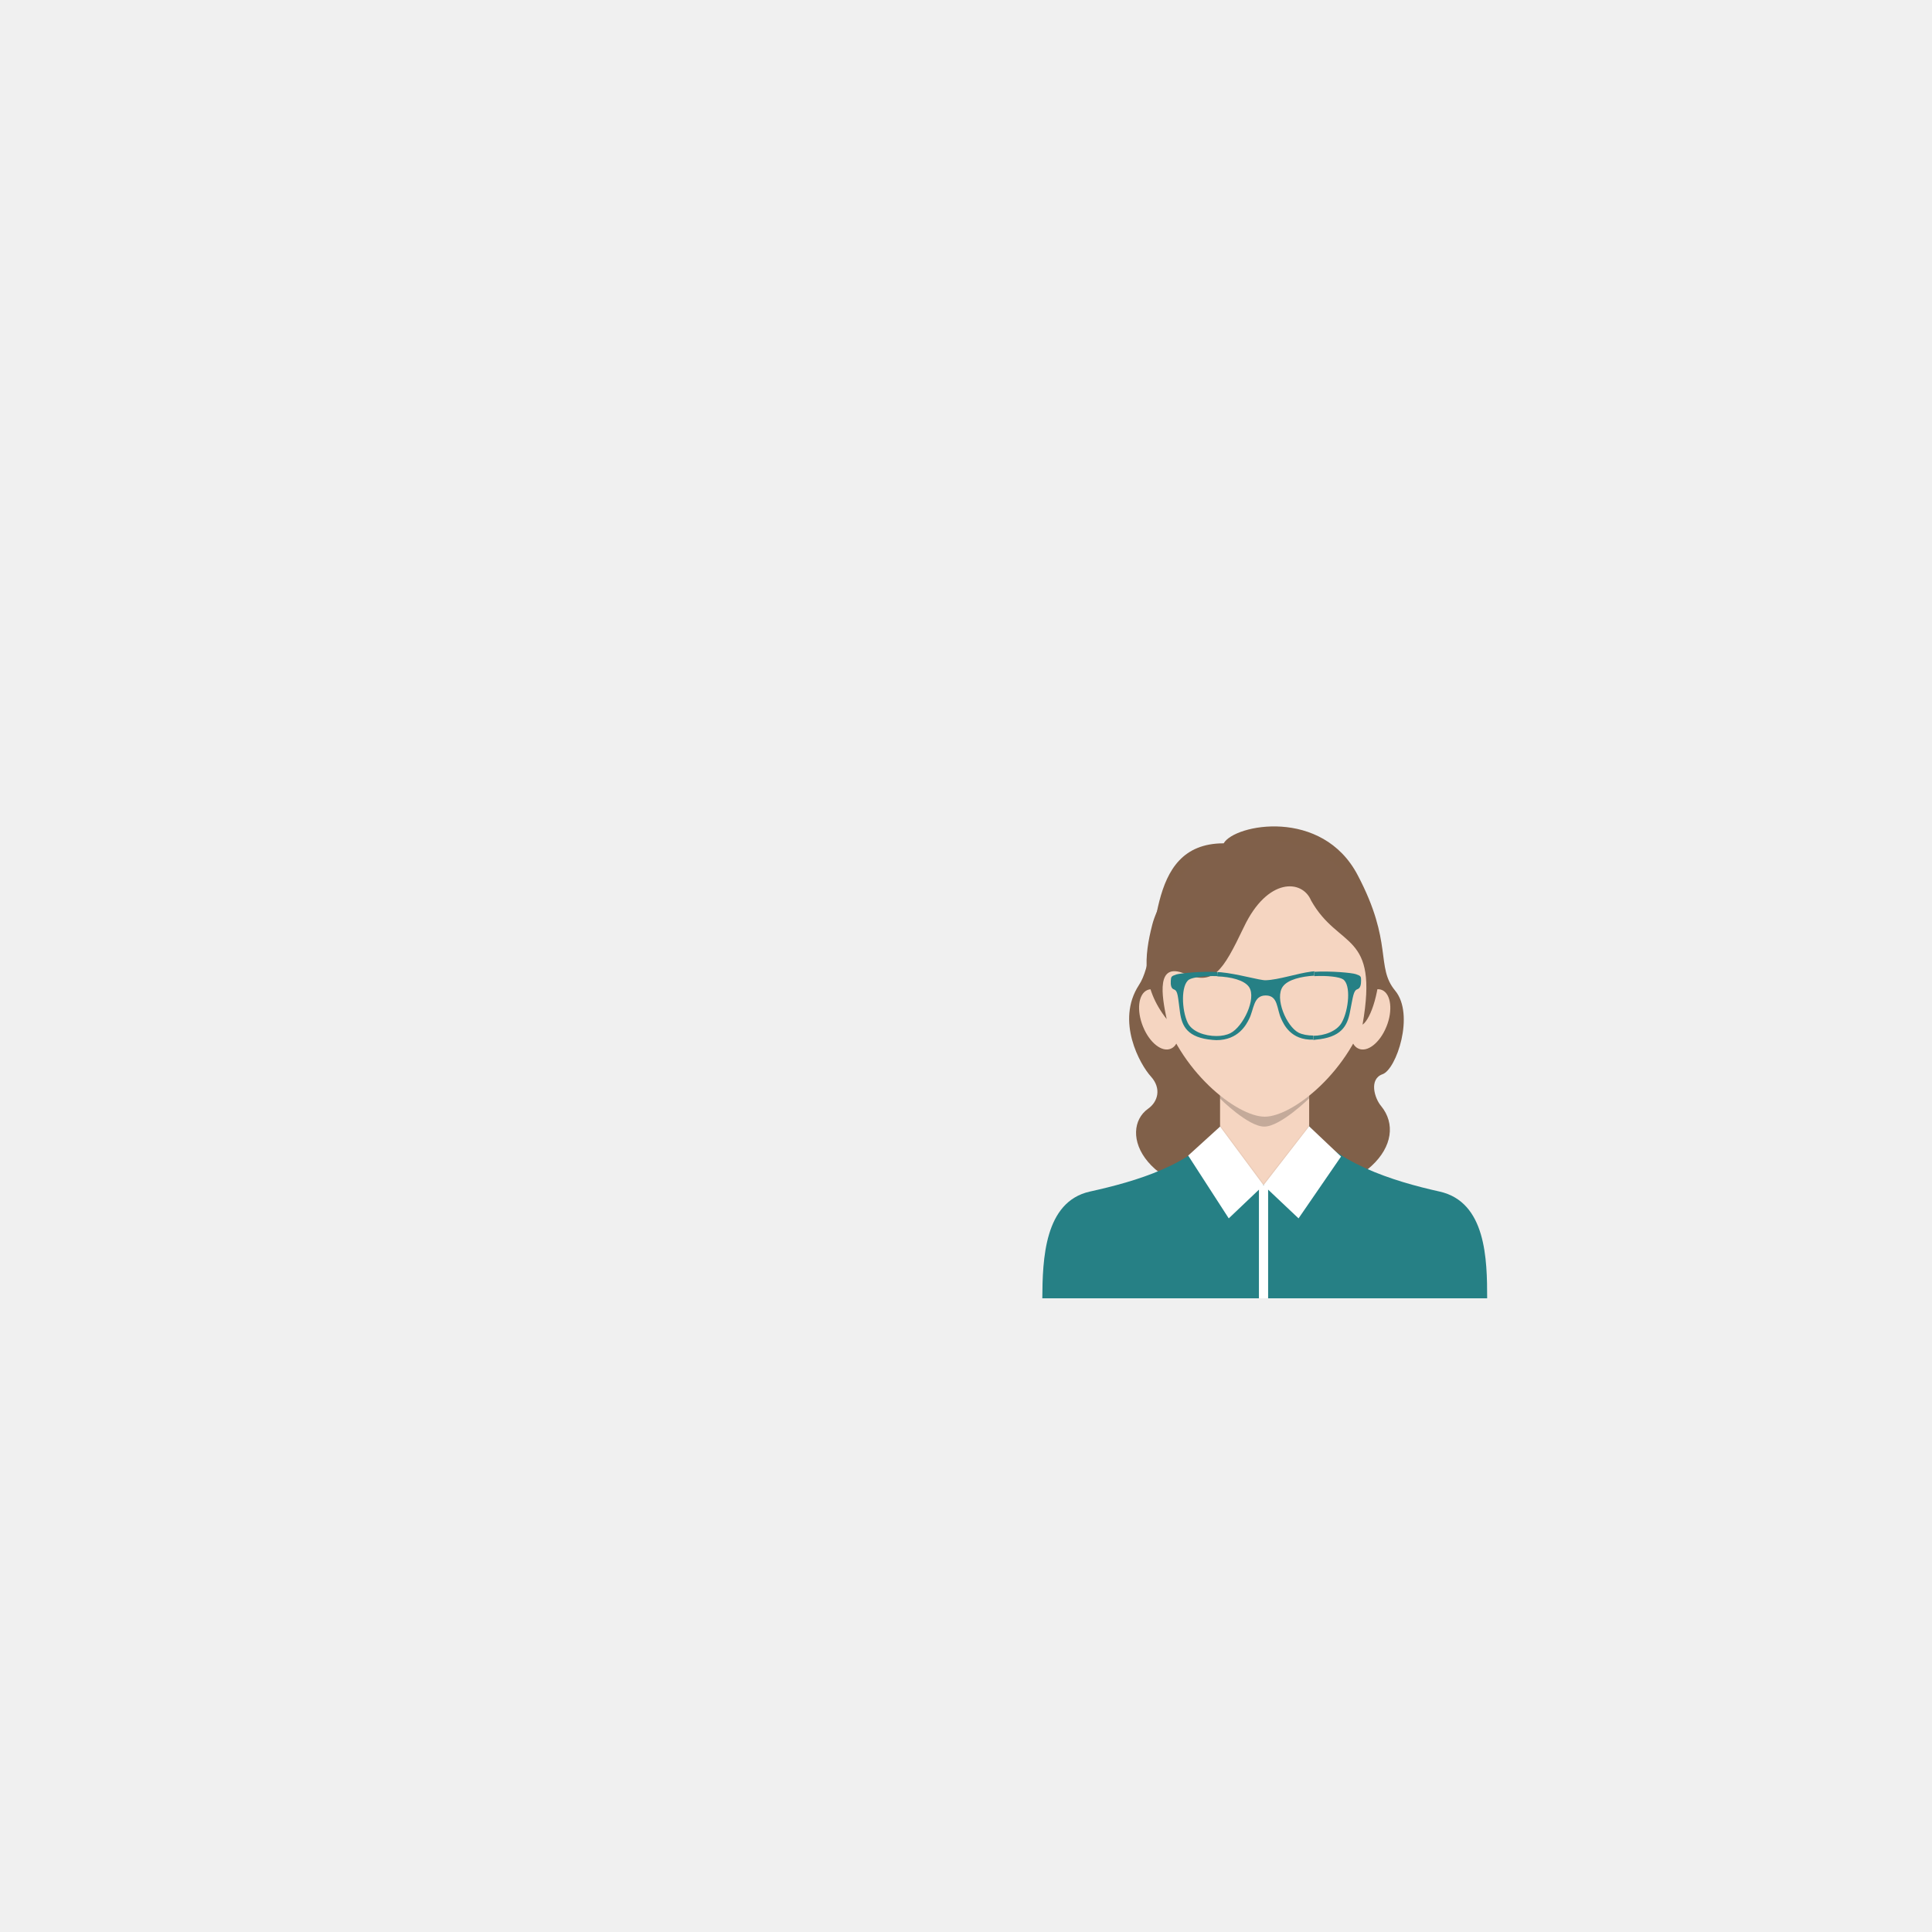
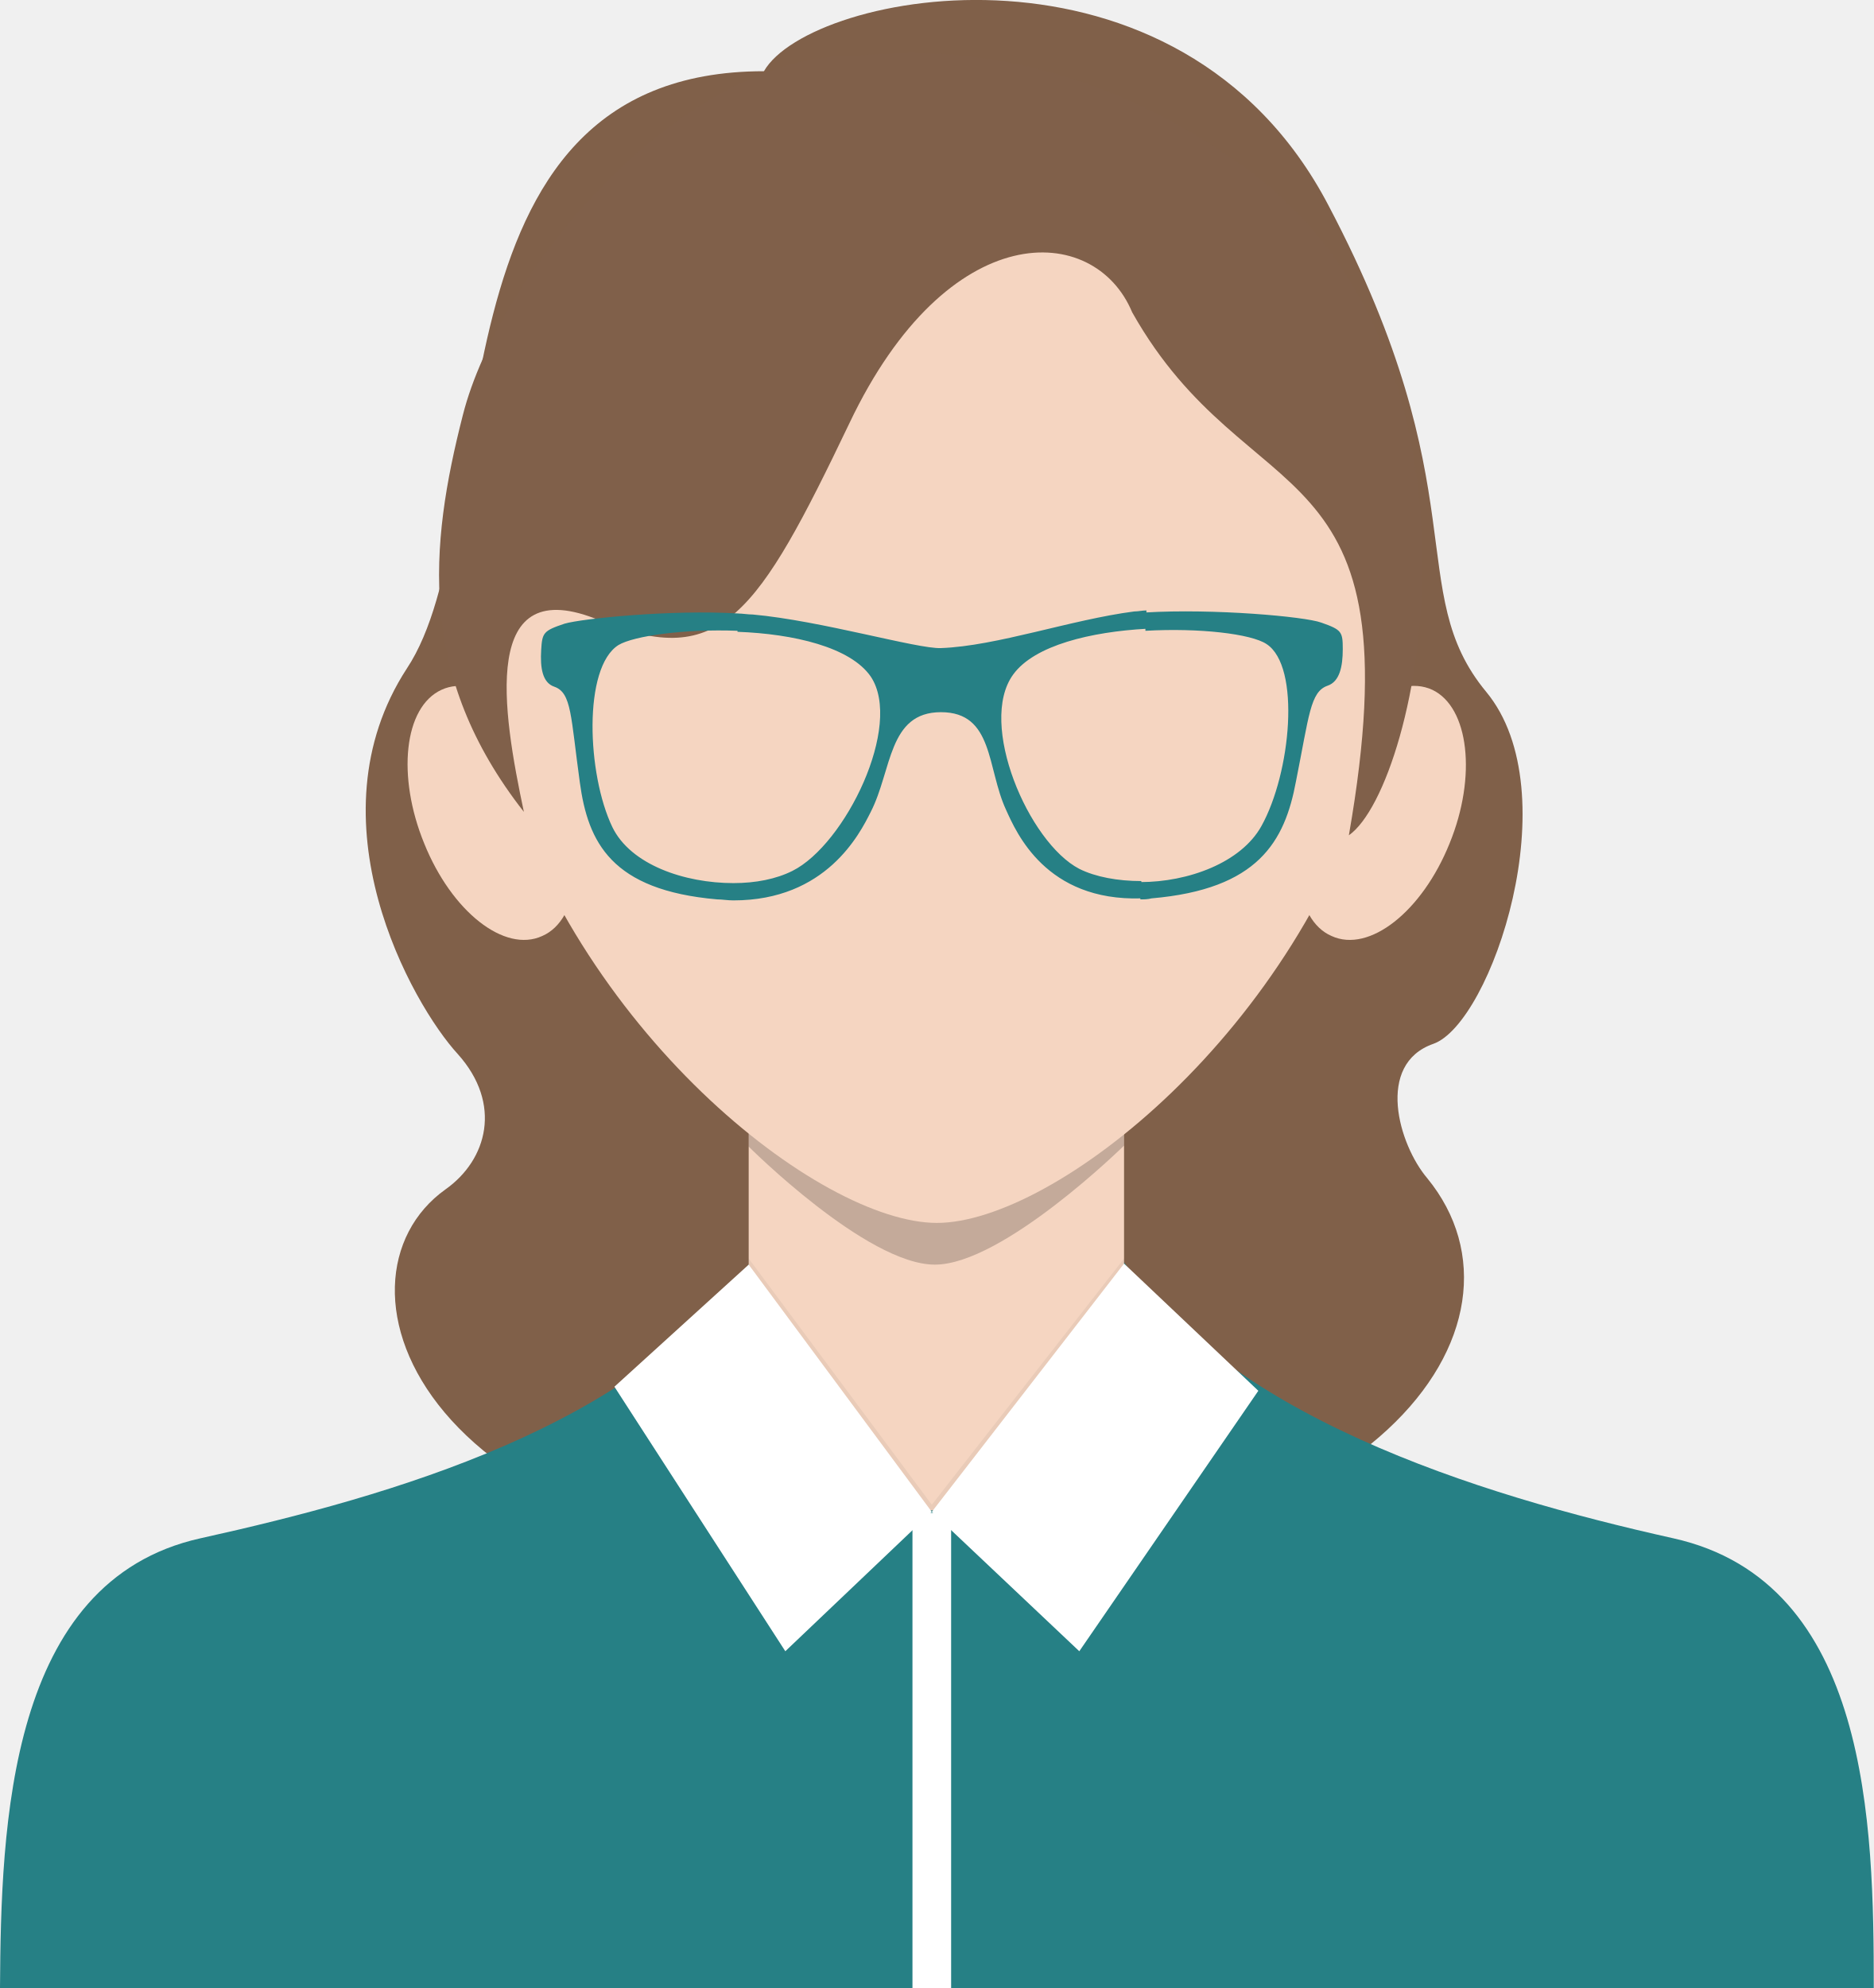
- <svg xmlns="http://www.w3.org/2000/svg" version="1.1" id="objects" x="0px" y="0px" viewBox="0 0 800 800" style="enable-background:new 0 0 800 800;" xml:space="preserve">
+ <svg xmlns="http://www.w3.org/2000/svg" version="1.1" id="objects" x="0px" y="0px" viewBox="0 0 184.2 195.4" style="enable-background:new 0 0 184.2 195.4;" xml:space="preserve">
  <style type="text/css">
- 	.st0{fill-rule:evenodd;clip-rule:evenodd;fill:#806049;}
- 	.st1{fill-rule:evenodd;clip-rule:evenodd;fill:#268085;}
- 	.st2{fill-rule:evenodd;clip-rule:evenodd;fill:#F5D5C1;}
- 	.st3{opacity:0.2;fill-rule:evenodd;clip-rule:evenodd;}
- 	.st4{fill-rule:evenodd;clip-rule:evenodd;fill:#80604A;}
- 	.st5{fill-rule:evenodd;clip-rule:evenodd;fill:#FFFFFF;}
- 	.st6{opacity:5.000000e-02;fill-rule:evenodd;clip-rule:evenodd;}
+ 	.st0{fill:#806049;}
+ 	.st1{fill:#268085;}
+ 	.st2{fill:#F5D5C1;}
+ 	.st3{opacity:0.2;enable-background:new    ;}
+ 	.st4{fill:#80604A;}
+ 	.st5{fill:#FFFFFF;}
+ 	.st6{opacity:5.000000e-02;enable-background:new    ;}
</style>
  <g>
-     <path class="st0" d="M506.7,349.2c4.5-7.9,40.8-14.9,55.5,13.2c14.8,28.1,7.3,37.9,15.5,47.8c8.2,9.9,0.5,32.6-5.2,34.6   c-5.7,2-3.4,9.9-0.6,13.2c11.8,14.4-5.3,38.7-50.8,38.5c-48.7-0.3-58.2-28.5-45.7-37.4c4.1-2.9,5.6-8.4,1.2-13.3   c-4.5-4.9-14.7-23-5-37.9C481.3,393.3,472.8,349.2,506.7,349.2z" />
-     <path class="st1" d="M541.1,464.8c-0.4,0.6-35.6,1.1-35.9,1.7c-11.1,15.8-34.9,22.7-53.9,26.9c-18.9,4.2-19.6,28.2-19.7,44.2h184.2   c0-16-0.4-39.9-19.7-44.2C576.8,489.1,551.6,481.3,541.1,464.8z" />
-     <path class="st2" d="M505.2,431.1v30.3v14.9c9.2,18.9,25.9,19.4,36.9,0v-14.9v-30.3C542.1,406.7,505.2,406.7,505.2,431.1z" />
-     <path class="st2" d="M572.4,410c-3.7-1.7-8.9,2.4-11.6,9.1c-2.7,6.7-2,13.5,1.7,15.1c3.7,1.7,8.9-2.4,11.6-9.1   C576.8,418.5,576,411.7,572.4,410z" />
-     <path class="st2" d="M475,410c3.7-1.7,8.9,2.4,11.6,9.1c2.7,6.7,2,13.5-1.7,15.1c-3.7,1.7-8.9-2.4-11.6-9.1   C470.6,418.5,471.3,411.7,475,410z" />
-     <path class="st3" d="M505.2,453.6v1.3c0,0,11.6,11.6,18.3,11.6c6.7,0,18.6-11.7,18.6-11.7v-1.1H505.2z" />
-     <path class="st2" d="M523.7,462.4c-11.5,0-35.7-18.9-43.2-46c-7.6-27.3,6.7-66.5,43.2-66.5c36.5,0,50.7,39.2,43.2,66.5   C559.4,443.5,535.2,462.4,523.7,462.4z" />
-     <path class="st4" d="M515.1,383.8c-9,18.8-12.6,24.3-24.5,19.4c-11.9-5-9.6,8.9-7.5,18.8c-10.5-13.4-9.3-26.1-6-39   c3.6-14.2,21.7-35.7,38.7-35.3c9.2-1,23.2,0.2,38.1,10.9c26,18.7,17.3,60.8,10.3,65.7c6.8-38.9-9.8-31-21.3-51.4   C539.2,364,524.8,363.4,515.1,383.8z" />
-     <rect x="521.3" y="490.9" class="st5" width="3.8" height="46.7" />
+     <path class="st0" d="M75.1,7c4.5-7.9,40.8-14.9,55.5,13.2c14.8,28.1,7.3,37.9,15.5,47.8s0.5,32.6-5.2,34.6s-3.4,9.9-0.6,13.2   c11.8,14.4-5.3,38.7-50.8,38.5c-48.7-0.3-58.2-28.5-45.7-37.4c4.1-2.9,5.6-8.4,1.2-13.3c-4.5-4.9-14.7-23-5-37.9   C49.7,51.1,41.2,7,75.1,7z" />
+     <path class="st1" d="M109.5,122.6c-0.4,0.6-35.6,1.1-35.9,1.7c-11.1,15.8-34.9,22.7-53.9,26.9C0.8,155.4,0.1,179.4,0,195.4h184.2   c0-16-0.4-39.9-19.7-44.2C145.2,146.9,120,139.1,109.5,122.6z" />
+     <path class="st2" d="M73.6,88.9v30.3v14.9c9.2,18.9,25.9,19.4,36.9,0v-14.9V88.9C110.5,64.5,73.6,64.5,73.6,88.9z" />
+     <path class="st2" d="M140.8,67.8c-3.7-1.7-8.9,2.4-11.6,9.1c-2.7,6.7-2,13.5,1.7,15.1c3.7,1.7,8.9-2.4,11.6-9.1   C145.2,76.3,144.4,69.5,140.8,67.8z" />
+     <path class="st2" d="M43.4,67.8c3.7-1.7,8.9,2.4,11.6,9.1s2,13.5-1.7,15.1c-3.7,1.7-8.9-2.4-11.6-9.1C39,76.3,39.7,69.5,43.4,67.8z   " />
+     <path class="st3" d="M73.6,111.4v1.3c0,0,11.6,11.6,18.3,11.6s18.6-11.7,18.6-11.7v-1.1L73.6,111.4L73.6,111.4z" />
+     <path class="st2" d="M92.1,120.2c-11.5,0-35.7-18.9-43.2-46C41.3,46.9,55.6,7.7,92.1,7.7s50.7,39.2,43.2,66.5   C127.8,101.3,103.6,120.2,92.1,120.2z" />
+     <path class="st4" d="M83.5,41.6C74.5,60.4,70.9,65.9,59,61c-11.9-5-9.6,8.9-7.5,18.8c-10.5-13.4-9.3-26.1-6-39   C49.1,26.6,67.2,5.1,84.2,5.5c9.2-1,23.2,0.2,38.1,10.9c26,18.7,17.3,60.8,10.3,65.7c6.8-38.9-9.8-31-21.3-51.4   C107.6,21.8,93.2,21.2,83.5,41.6z" />
+     <rect x="89.7" y="148.7" class="st5" width="3.8" height="46.7" />
    <g>
-       <polygon class="st5" points="505.2,466.5 492,478.5 508.8,504.5 523.2,490.8   " />
-       <polygon class="st5" points="542.1,466.4 555.3,478.9 537.7,504.5 523.2,490.8   " />
+       <polygon class="st5" points="73.6,124.3 60.4,136.3 77.2,162.3 91.6,148.6   " />
+       <polygon class="st5" points="110.5,124.2 123.7,136.7 106.1,162.3 91.6,148.6   " />
    </g>
-     <path class="st1" d="M543.7,430.6c0.4,0,0.7,0,1.1-0.1c10.5-0.9,13.1-5.6,14.2-11.5c1.3-6.5,1.4-8.8,3.1-9.4   c1.2-0.4,1.5-1.9,1.5-3.6c0-1.7-0.1-1.9-2.1-2.6c-1.6-0.6-10.6-1.4-17.3-1l0,1.8c5.3-0.3,10.4,0.3,11.9,1.3   c3.4,2.2,2.4,12.7-0.5,17.9c-2,3.6-7.2,5.5-11.9,5.5L543.7,430.6z M524.1,405.9c-2.3,0.1-11.8-2.7-18.5-3.3c-0.5,0-1-0.1-1.5-0.1   l0,1.8c5.5,0.2,11.1,1.5,13.1,4.4c3.2,4.8-2.5,16.5-7.7,19.1c-1.6,0.8-3.6,1.2-5.8,1.2l0,1.7c9.1,0,12.4-6.5,13.5-8.7   c2.1-4.1,1.7-9.8,6.9-9.8c5.2,0,4.5,5.5,6.4,9.6c1,2.2,3.9,9,13.3,8.7l0-1.7c-2.3,0-4.5-0.4-6.1-1.2c-5-2.6-10-14.3-6.5-19.1   c2.1-2.9,7.7-4.2,13.1-4.5l0-1.8c-0.4,0-0.8,0.1-1.2,0.1C536.9,403.1,529.6,405.7,524.1,405.9z M504.2,402.5   c-6.6-0.4-15.4,0.5-17.1,1c-2.1,0.7-2.2,0.9-2.3,2.6c-0.1,1.7,0.1,3.2,1.3,3.6c1.7,0.6,1.6,2.9,2.5,9.4c0.8,5.9,3.1,10.6,13.5,11.5   c0.5,0,1,0.1,1.6,0.1l0-1.7c-4.8,0-10.1-1.8-11.9-5.5c-2.5-5.2-2.9-15.7,0.6-17.9c1.5-0.9,6.5-1.6,11.7-1.4L504.2,402.5z" />
-     <polygon class="st6" points="505.2,466.5 523.2,490.8 542.1,466.4 542.1,465.9 523.2,490.1 505.2,465.9  " />
+     <path class="st1" d="M112.1,88.4c0.4,0,0.7,0,1.1-0.1c10.5-0.9,13.1-5.6,14.2-11.5c1.3-6.5,1.4-8.8,3.1-9.4   c1.2-0.4,1.5-1.9,1.5-3.6c0-1.7-0.1-1.9-2.1-2.6c-1.6-0.6-10.6-1.4-17.3-1V62c5.3-0.3,10.4,0.3,11.9,1.3c3.4,2.2,2.4,12.7-0.5,17.9   c-2,3.6-7.2,5.5-11.9,5.5V88.4z M92.5,63.7C90.2,63.8,80.7,61,74,60.4c-0.5,0-1-0.1-1.5-0.1v1.8c5.5,0.2,11.1,1.5,13.1,4.4   c3.2,4.8-2.5,16.5-7.7,19.1c-1.6,0.8-3.6,1.2-5.8,1.2v1.7c9.1,0,12.4-6.5,13.5-8.7c2.1-4.1,1.7-9.8,6.9-9.8s4.5,5.5,6.4,9.6   c1,2.2,3.9,9,13.3,8.7v-1.7c-2.3,0-4.5-0.4-6.1-1.2c-5-2.6-10-14.3-6.5-19.1c2.1-2.9,7.7-4.2,13.1-4.5V60c-0.4,0-0.8,0.1-1.2,0.1   C105.3,60.9,98,63.5,92.5,63.7z M72.6,60.3c-6.6-0.4-15.4,0.5-17.1,1c-2.1,0.7-2.2,0.9-2.3,2.6c-0.1,1.7,0.1,3.2,1.3,3.6   c1.7,0.6,1.6,2.9,2.5,9.4c0.8,5.9,3.1,10.6,13.5,11.5c0.5,0,1,0.1,1.6,0.1v-1.7c-4.8,0-10.1-1.8-11.9-5.5   c-2.5-5.2-2.9-15.7,0.6-17.9c1.5-0.9,6.5-1.6,11.7-1.4L72.6,60.3z" />
+     <polygon class="st6" points="73.6,124.3 91.6,148.6 110.5,124.2 110.5,123.7 91.6,147.9 73.6,123.7  " />
  </g>
</svg>
